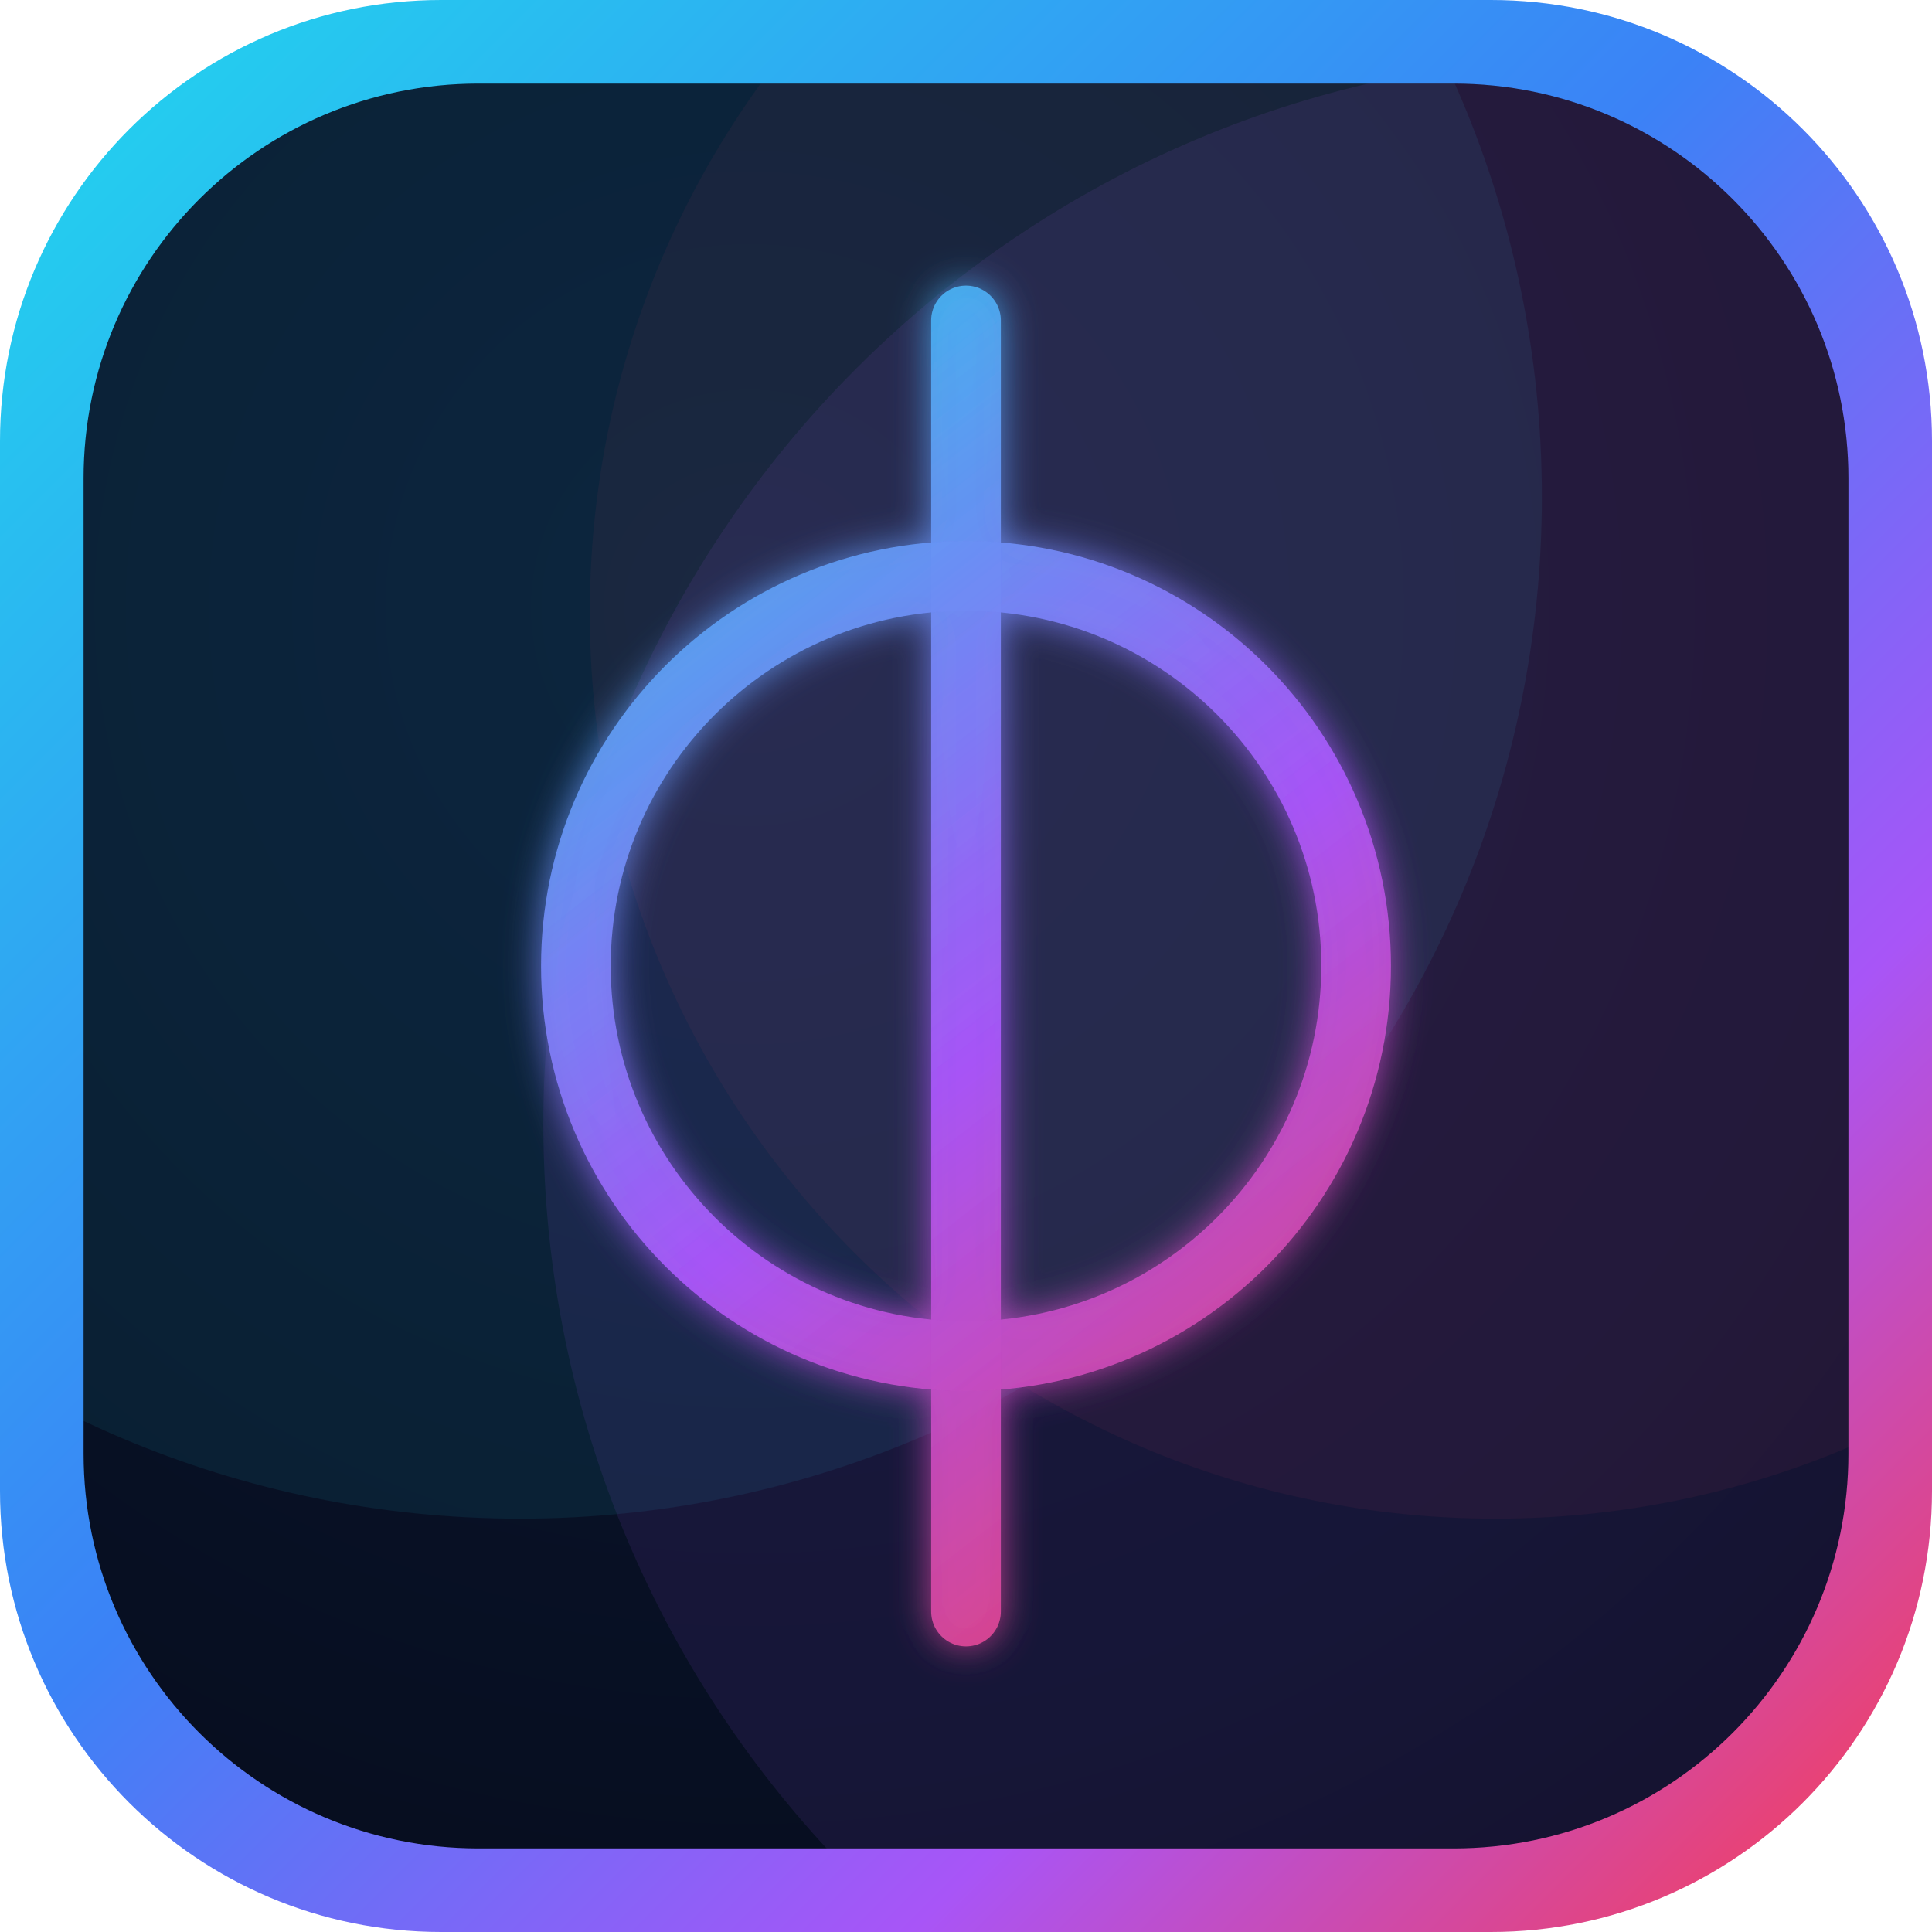
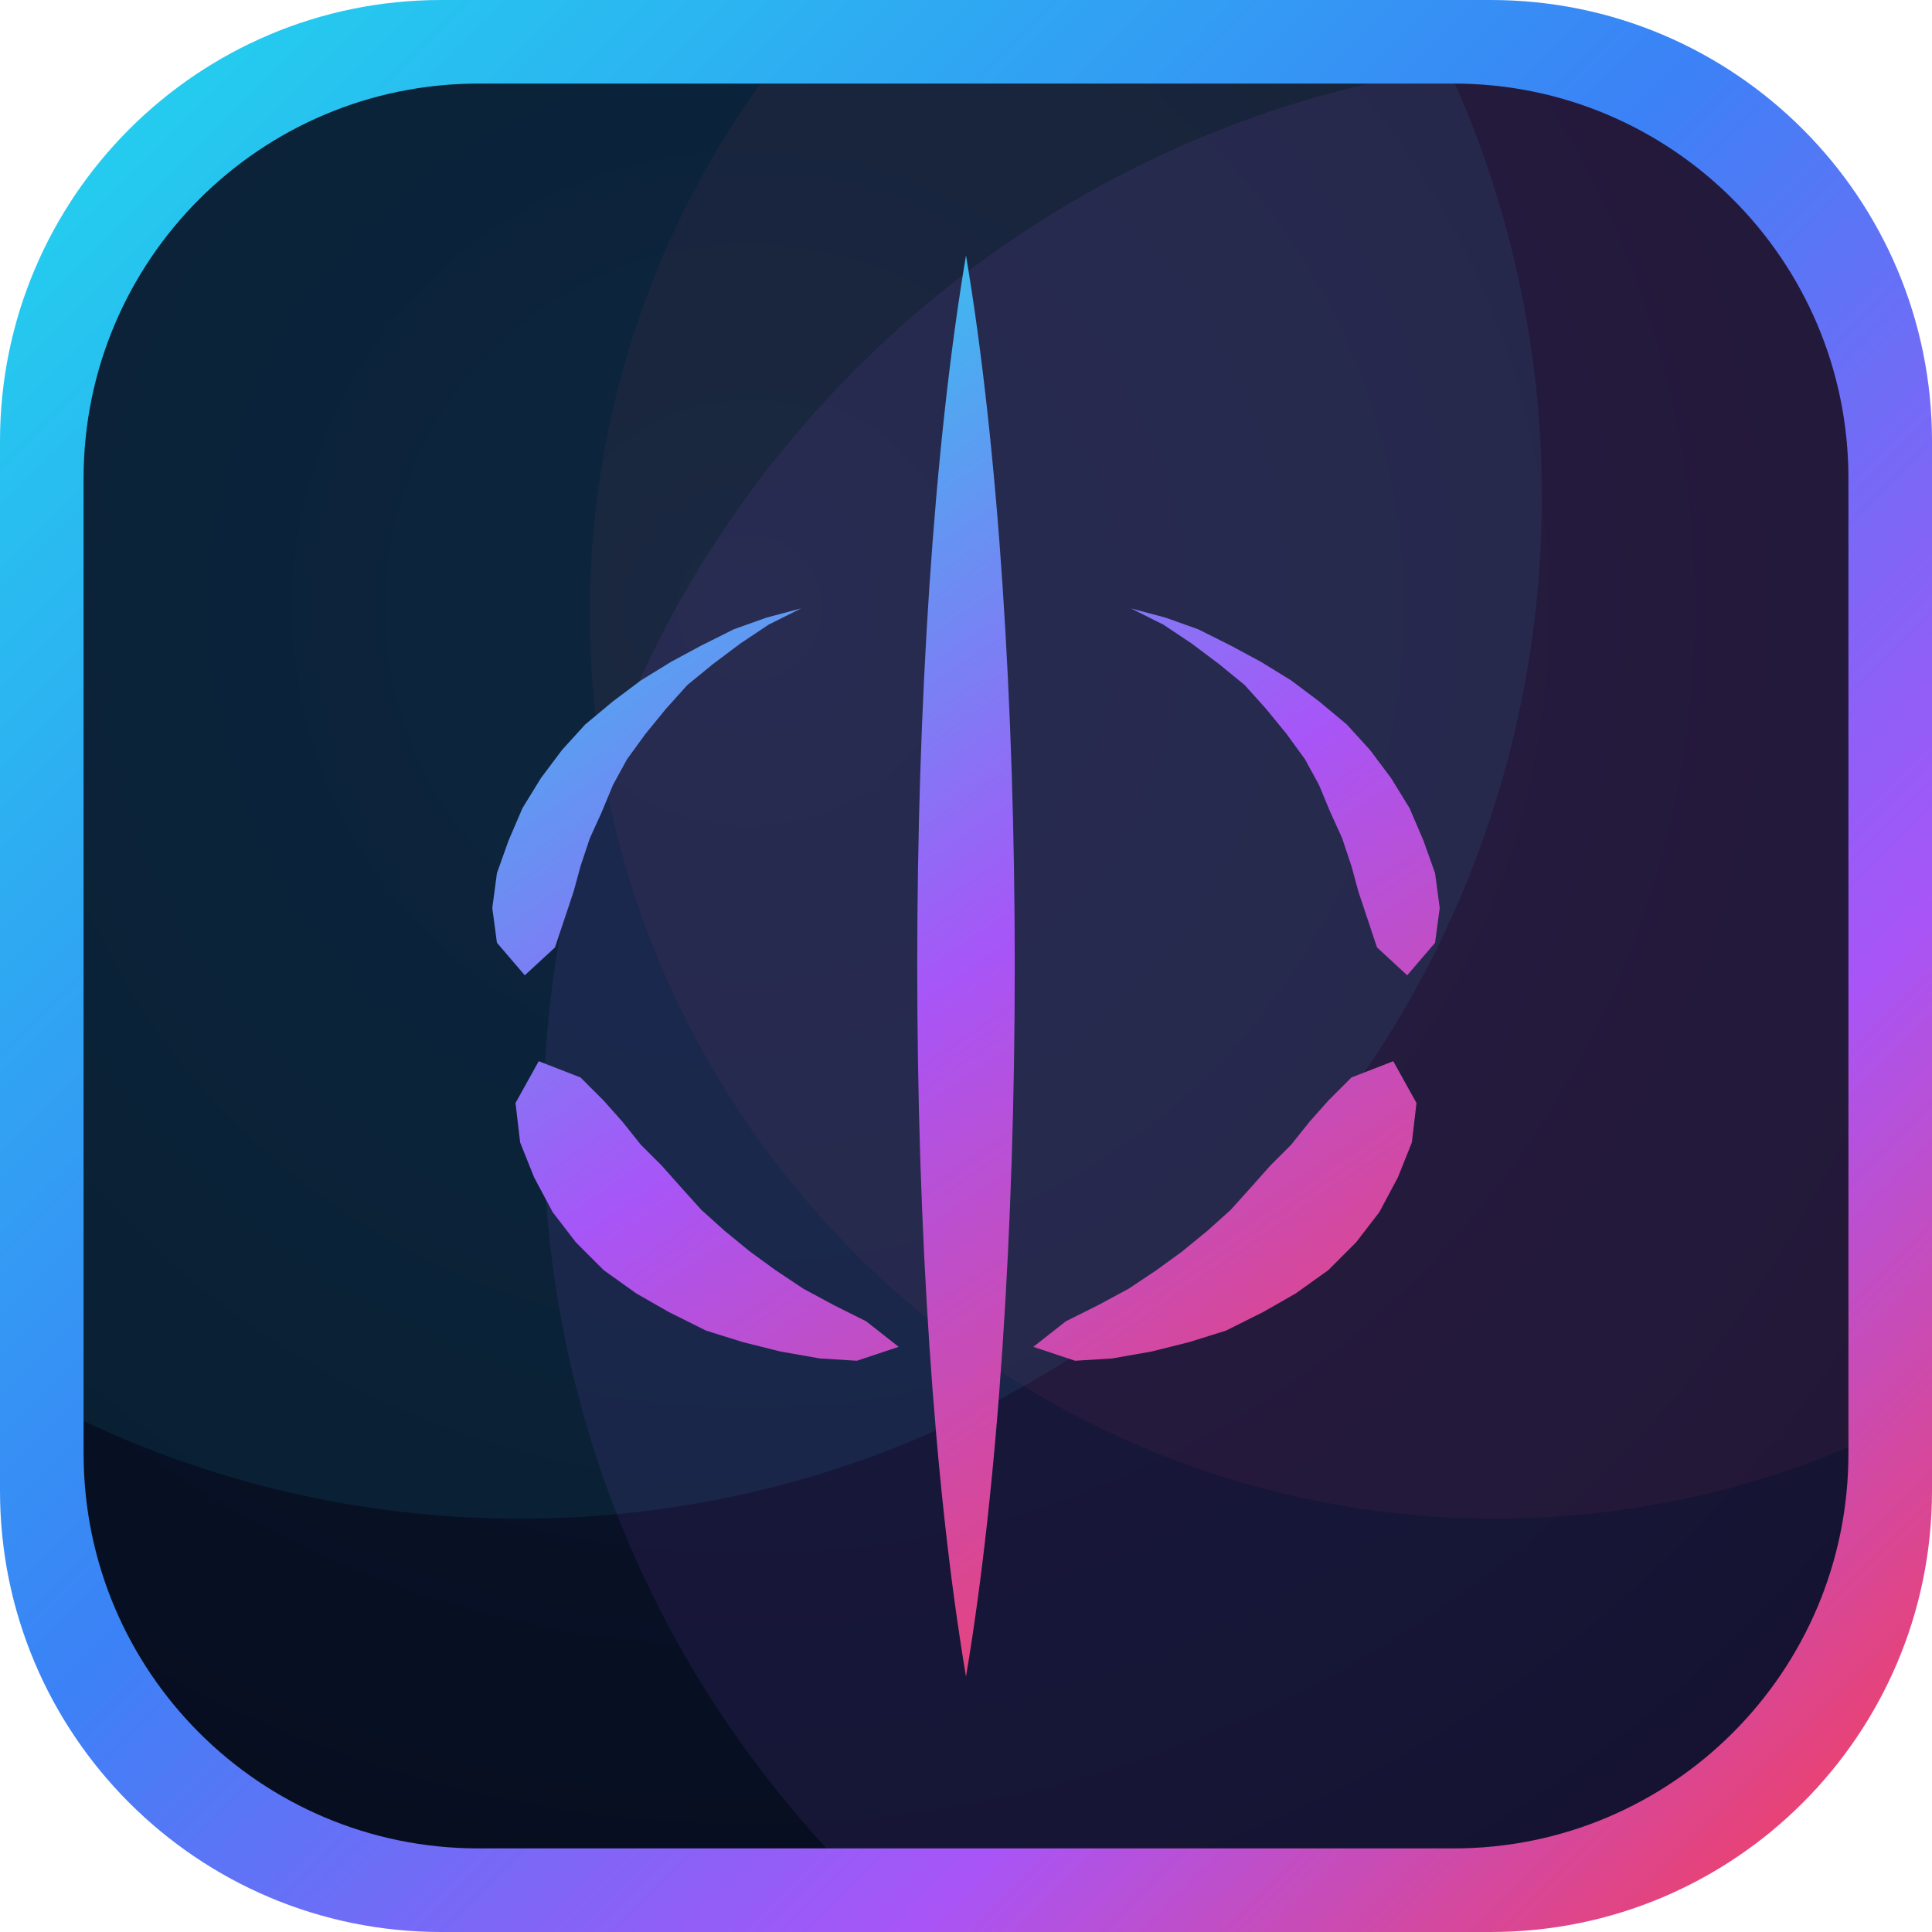
<svg xmlns="http://www.w3.org/2000/svg" viewBox="96 96 832 832" fill="none" aria-label="Phosphor logo (dark)">
  <defs>
    <linearGradient id="pz-border" x1="120" y1="120" x2="904" y2="904" gradientUnits="userSpaceOnUse">
      <stop offset="0" stop-color="#22D3EE" />
      <stop offset="0.45" stop-color="#3B82F6" />
      <stop offset="0.75" stop-color="#A855F7" />
      <stop offset="1" stop-color="#F43F5E" />
    </linearGradient>
    <radialGradient id="pz-bg" cx="0" cy="0" r="1" gradientUnits="userSpaceOnUse" gradientTransform="translate(420 360) rotate(135) scale(760)">
      <stop offset="0" stop-color="#0B1730" />
      <stop offset="0.65" stop-color="#070F22" />
      <stop offset="1" stop-color="#050916" />
    </radialGradient>
-     <linearGradient id="pz-phi" x1="300" y1="240" x2="724" y2="784" gradientUnits="userSpaceOnUse">
+     <linearGradient id="pz-phi" x1="330" y1="250" x2="694" y2="780" gradientUnits="userSpaceOnUse">
      <stop offset="0" stop-color="#22D3EE" />
-       <stop offset="0.55" stop-color="#A855F7" />
+       <stop offset="0.5" stop-color="#A855F7" />
      <stop offset="1" stop-color="#F43F5E" />
    </linearGradient>
-     <filter id="pz-glow" x="-20%" y="-20%" width="140%" height="140%">
-       <feGaussianBlur stdDeviation="8" result="blur" />
-       <feColorMatrix in="blur" type="matrix" values="1 0 0 0 0                         0 1 0 0 0                         0 0 1 0 0                         0 0 0 0.9 0" result="glow" />
-       <feMerge>
-         <feMergeNode in="glow" />
-         <feMergeNode in="SourceGraphic" />
-       </feMerge>
-     </filter>
    <clipPath id="pz-clip">
      <rect x="132" y="132" width="760" height="760" rx="170" />
    </clipPath>
  </defs>
  <rect x="96" y="96" width="832" height="832" rx="190" fill="url(#pz-border)" />
  <rect x="132" y="132" width="760" height="760" rx="170" fill="url(#pz-bg)" />
  <g clip-path="url(#pz-clip)">
    <circle cx="320" cy="310" r="440" fill="#22D3EE" opacity="0.08" />
    <circle cx="790" cy="580" r="460" fill="#A855F7" opacity="0.10" />
    <circle cx="740" cy="360" r="390" fill="#F43F5E" opacity="0.06" />
-     <g filter="url(#pz-glow)">
-       <line x1="512" y1="234" x2="512" y2="790" stroke="url(#pz-phi)" stroke-width="30" stroke-linecap="round" opacity="0.95" />
-       <circle cx="512" cy="512" r="168" stroke="url(#pz-phi)" stroke-width="30" fill="none" opacity="0.95" />
-     </g>
+   </g>
+   <g fill="url(#pz-phi)">
+     <path d="M583 358L598 362L612 367L626 374L639 381L652 389L664 398L676 408L686 419L695 431L703 444L709 458L714 472L716 487L714 502L702 516L702 516L689 504L685 492L681 480L678 469L674 457L669 446L664 434L658 423L650 412L641 401L632 391L621 382L609 373L597 365L583 358Z" />
+     <path d="M696 553L706 571L704 588L698 603L690 618L680 631L668 643L654 653L640 661L624 669L608 674L592 678L575 681L559 682L541 676L541 676L555 665L569 658L582 651L594 643L605 635L616 626L626 617L635 607L643 598L652 589L660 579L668 570L678 560L696 553Z" />
+     <path d="M483 676L465 682L449 681L432 678L416 674L400 669L384 661L370 653L356 643L344 631L334 618L326 603L320 588L318 571L328 553L328 553L346 560L356 570L364 579L372 589L381 598L389 607L398 617L408 626L419 635L430 643L442 651L455 658L469 665L483 676Z" />
+     <path d="M322 516L310 502L308 487L310 472L315 458L321 444L329 431L338 419L348 408L360 398L372 389L385 381L398 374L412 367L426 362L441 358L441 358L427 365L415 373L403 382L392 391L383 401L374 412L366 423L360 434L355 446L350 457L346 469L343 480L339 492L335 504L322 516Z" />
+     <path d="M512 206 C540 372 540 652 512 818 C484 652 484 372 512 206 Z" />
  </g>
</svg>
